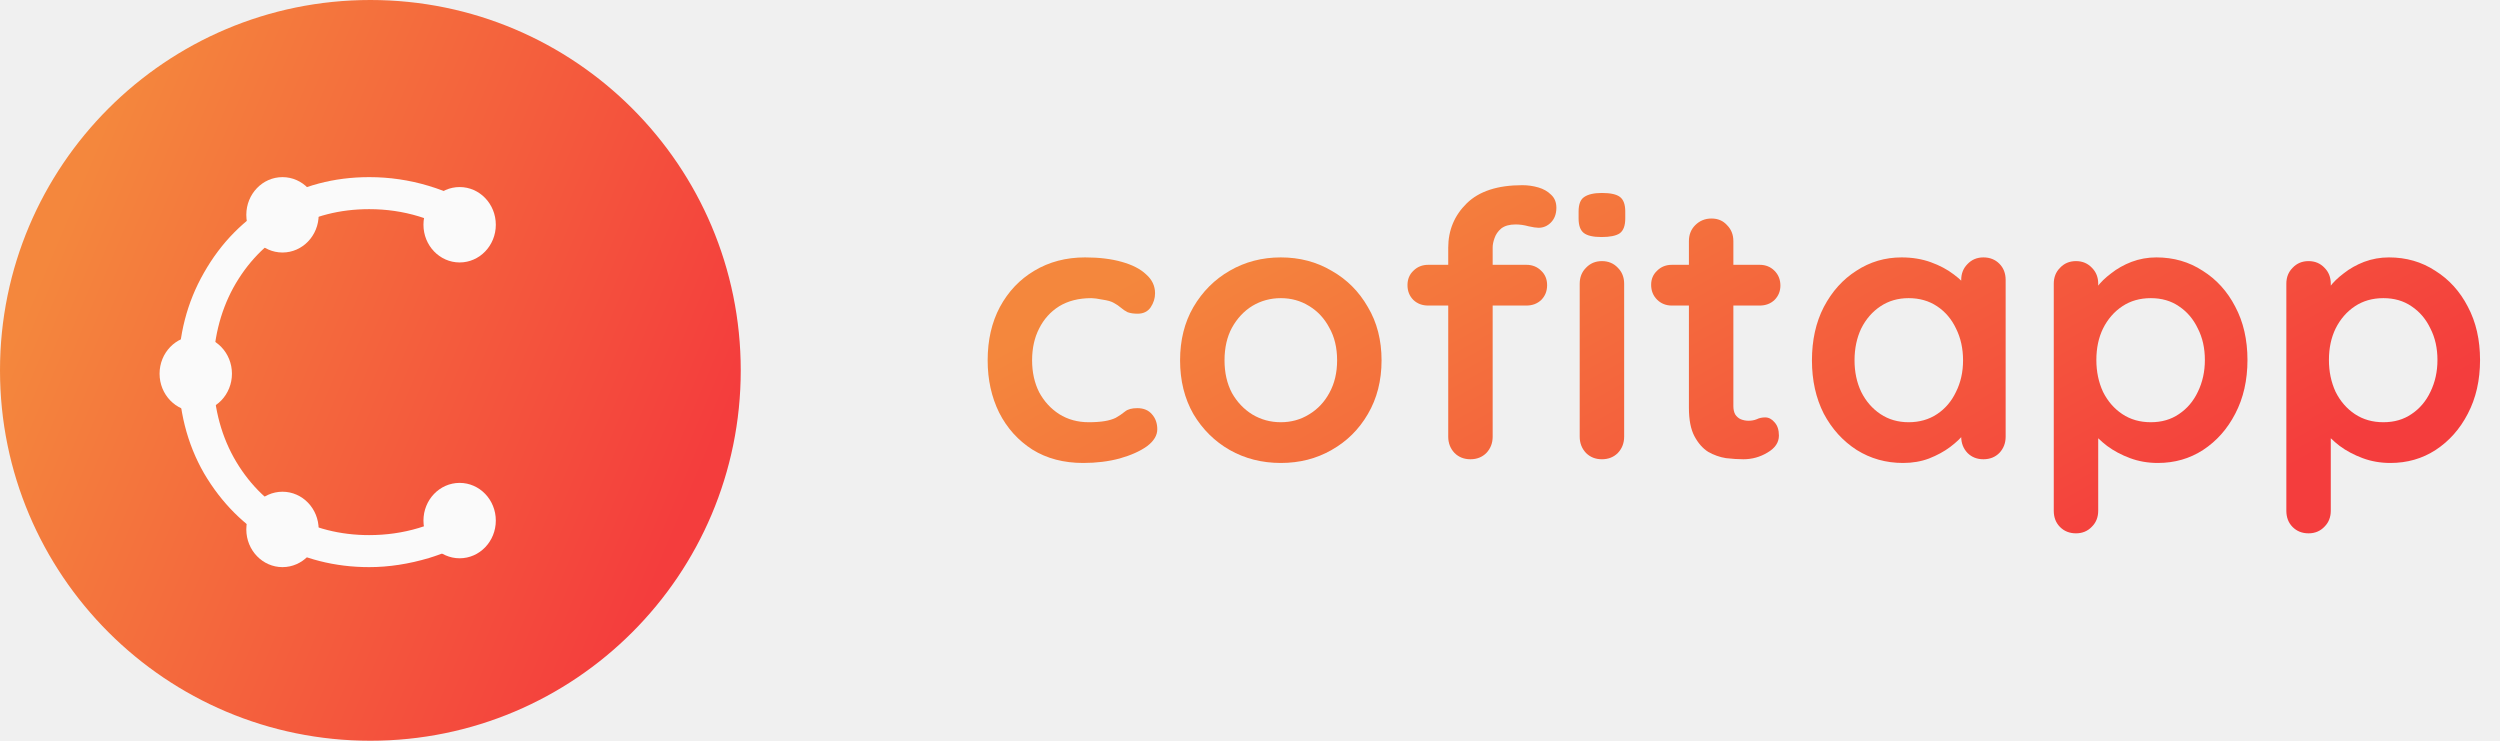
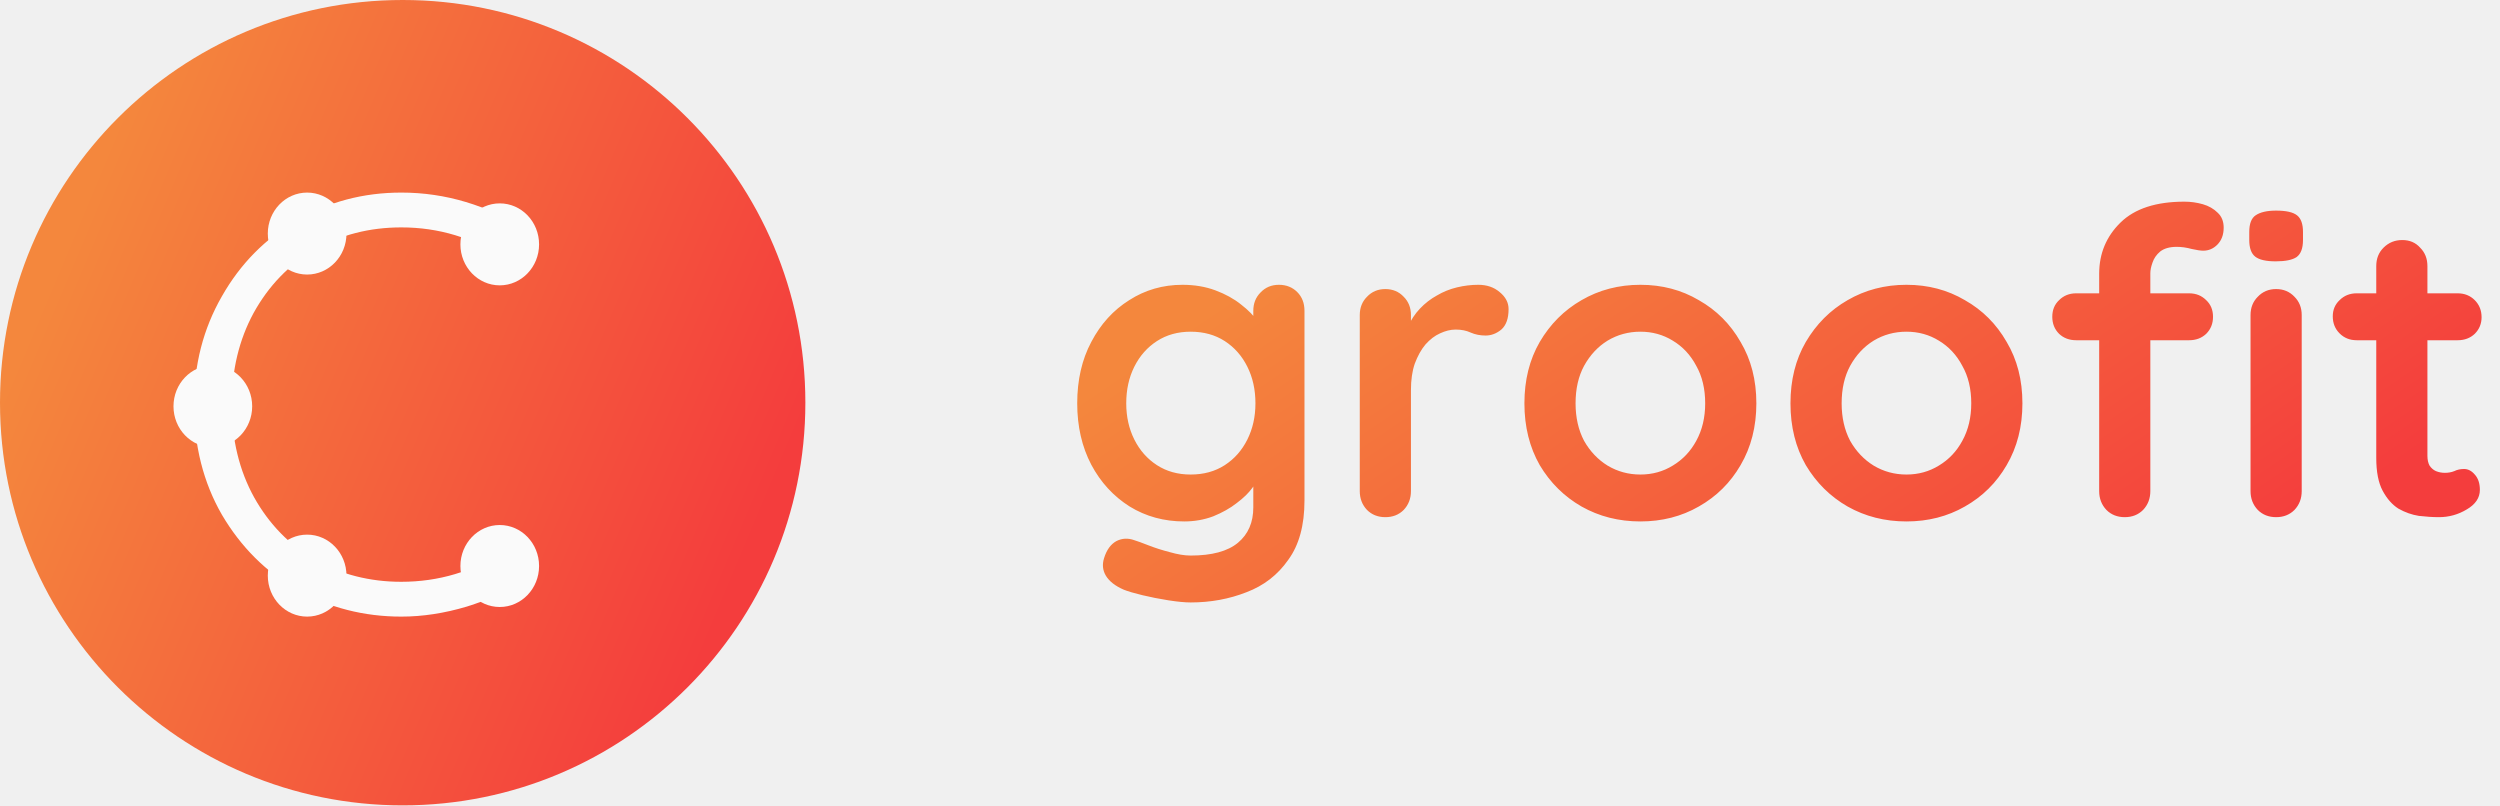
- <svg xmlns="http://www.w3.org/2000/svg" width="162" height="48" viewBox="0 0 162 48" fill="none">
-   <circle cx="24" cy="24" r="24" fill="url(#paint0_linear_8_1270)" />
-   <g clip-path="url(#clip0_8_1270)">
-     <path d="M31.176 13.623C31.528 13.834 31.707 14.126 31.707 14.504C31.707 14.715 31.626 14.947 31.458 15.207C31.247 15.466 30.976 15.596 30.646 15.596C30.456 15.596 30.272 15.537 30.082 15.418C28.204 14.175 26.151 13.553 23.921 13.553C22.02 13.553 20.293 13.996 18.744 14.888C17.217 15.78 16.01 17.034 15.116 18.65C14.25 20.244 13.811 22.06 13.811 24.098C13.811 26.184 14.255 28.032 15.149 29.648C16.042 31.243 17.25 32.48 18.777 33.372C20.325 34.237 22.042 34.675 23.915 34.675C26.146 34.675 28.187 34.064 30.039 32.848C30.229 32.729 30.429 32.669 30.64 32.669C30.971 32.669 31.241 32.81 31.453 33.091C31.615 33.28 31.701 33.502 31.701 33.761C31.701 34.134 31.539 34.415 31.209 34.604C30.294 35.215 29.167 35.729 27.83 36.15C26.493 36.55 25.188 36.75 23.921 36.75C21.69 36.75 19.627 36.22 17.726 35.166C15.847 34.091 14.347 32.588 13.221 30.67C12.117 28.751 11.564 26.557 11.564 24.098C11.564 21.73 12.117 19.59 13.221 17.666C14.326 15.72 15.815 14.212 17.694 13.131C19.573 12.029 21.646 11.478 23.926 11.478C25.242 11.478 26.52 11.667 27.765 12.04C29.027 12.418 30.164 12.948 31.176 13.623Z" fill="#FAFAFA" />
-     <path d="M29.785 17.007C31.08 17.007 32.129 15.913 32.129 14.564C32.129 13.214 31.08 12.121 29.785 12.121C28.49 12.121 27.44 13.214 27.44 14.564C27.44 15.913 28.49 17.007 29.785 17.007Z" fill="#FAFAFA" />
+ <svg xmlns="http://www.w3.org/2000/svg" width="149" height="48" viewBox="0 0 149 48" fill="none">
+   <circle cx="24" cy="24" r="24" fill="url(#paint0_linear_231_4827)" />
+   <g clip-path="url(#clip0_231_4827)">
+     <path d="M31.176 13.623C31.528 13.834 31.707 14.126 31.707 14.504C31.707 14.715 31.626 14.947 31.458 15.207C31.247 15.466 30.976 15.596 30.646 15.596C30.456 15.596 30.272 15.537 30.082 15.418C28.204 14.175 26.151 13.553 23.921 13.553C22.02 13.553 20.293 13.996 18.744 14.888C17.217 15.78 16.01 17.034 15.116 18.65C14.25 20.244 13.811 22.06 13.811 24.098C13.811 26.184 14.255 28.032 15.149 29.648C16.042 31.243 17.25 32.48 18.776 33.372C20.325 34.237 22.042 34.675 23.915 34.675C26.146 34.675 28.187 34.064 30.039 32.848C30.229 32.729 30.429 32.669 30.64 32.669C30.971 32.669 31.241 32.81 31.452 33.091C31.615 33.28 31.701 33.502 31.701 33.761C31.701 34.134 31.539 34.415 31.209 34.604C30.294 35.215 29.167 35.729 27.83 36.15C26.492 36.55 25.188 36.75 23.921 36.75C21.69 36.75 19.627 36.22 17.726 35.166C15.847 34.091 14.347 32.588 13.221 30.67C12.116 28.751 11.564 26.557 11.564 24.098C11.564 21.73 12.116 19.59 13.221 17.666C14.326 15.72 15.815 14.212 17.694 13.131C19.573 12.029 21.646 11.478 23.926 11.478C25.242 11.478 26.52 11.667 27.765 12.04C29.027 12.418 30.164 12.948 31.176 13.623Z" fill="#FAFAFA" />
+     <path d="M29.785 17.007C31.079 17.007 32.129 15.913 32.129 14.564C32.129 13.214 31.079 12.121 29.785 12.121C28.49 12.121 27.44 13.214 27.44 14.564C27.44 15.913 28.49 17.007 29.785 17.007Z" fill="#FAFAFA" />
    <path d="M12.685 26.659C13.98 26.659 15.03 25.566 15.03 24.216C15.03 22.867 13.98 21.774 12.685 21.774C11.39 21.774 10.34 22.867 10.34 24.216C10.34 25.566 11.39 26.659 12.685 26.659Z" fill="#FAFAFA" />
    <path d="M18.305 16.363C19.6 16.363 20.65 15.27 20.65 13.921C20.65 12.571 19.6 11.478 18.305 11.478C17.011 11.478 15.961 12.571 15.961 13.921C15.961 15.27 17.011 16.363 18.305 16.363Z" fill="#FAFAFA" />
    <path d="M18.305 36.75C19.6 36.75 20.65 35.656 20.65 34.307C20.65 32.958 19.6 31.864 18.305 31.864C17.011 31.864 15.961 32.958 15.961 34.307C15.961 35.656 17.011 36.75 18.305 36.75Z" fill="#FAFAFA" />
-     <path d="M29.785 36.177C31.08 36.177 32.129 35.083 32.129 33.734C32.129 32.385 31.08 31.291 29.785 31.291C28.49 31.291 27.44 32.385 27.44 33.734C27.44 35.083 28.49 36.177 29.785 36.177Z" fill="#FAFAFA" />
+     <path d="M29.785 36.177C31.079 36.177 32.129 35.083 32.129 33.734C32.129 32.385 31.079 31.291 29.785 31.291C28.49 31.291 27.44 32.385 27.44 33.734C27.44 35.083 28.49 36.177 29.785 36.177Z" fill="#FAFAFA" />
  </g>
-   <path d="M70.312 16.68C71.224 16.68 72.016 16.776 72.688 16.968C73.376 17.16 73.904 17.432 74.272 17.784C74.656 18.12 74.848 18.528 74.848 19.008C74.848 19.328 74.752 19.632 74.56 19.92C74.368 20.192 74.088 20.328 73.72 20.328C73.464 20.328 73.248 20.296 73.072 20.232C72.912 20.152 72.768 20.056 72.64 19.944C72.512 19.832 72.36 19.728 72.184 19.632C72.024 19.536 71.776 19.464 71.44 19.416C71.12 19.352 70.88 19.32 70.72 19.32C69.904 19.32 69.208 19.496 68.632 19.848C68.072 20.2 67.64 20.68 67.336 21.288C67.032 21.88 66.88 22.568 66.88 23.352C66.88 24.12 67.032 24.808 67.336 25.416C67.656 26.008 68.088 26.48 68.632 26.832C69.192 27.184 69.832 27.36 70.552 27.36C70.952 27.36 71.296 27.336 71.584 27.288C71.872 27.24 72.112 27.168 72.304 27.072C72.528 26.944 72.728 26.808 72.904 26.664C73.08 26.52 73.344 26.448 73.696 26.448C74.112 26.448 74.432 26.584 74.656 26.856C74.88 27.112 74.992 27.432 74.992 27.816C74.992 28.216 74.768 28.584 74.32 28.92C73.872 29.24 73.28 29.504 72.544 29.712C71.824 29.904 71.04 30 70.192 30C68.928 30 67.832 29.712 66.904 29.136C65.976 28.544 65.256 27.744 64.744 26.736C64.248 25.728 64 24.6 64 23.352C64 22.04 64.264 20.888 64.792 19.896C65.336 18.888 66.08 18.104 67.024 17.544C67.984 16.968 69.08 16.68 70.312 16.68Z" fill="url(#paint1_linear_8_1270)" />
-   <path d="M89.525 23.352C89.525 24.664 89.229 25.824 88.637 26.832C88.061 27.824 87.277 28.6 86.285 29.16C85.309 29.72 84.213 30 82.997 30C81.781 30 80.677 29.72 79.685 29.16C78.709 28.6 77.925 27.824 77.333 26.832C76.757 25.824 76.469 24.664 76.469 23.352C76.469 22.04 76.757 20.888 77.333 19.896C77.925 18.888 78.709 18.104 79.685 17.544C80.677 16.968 81.781 16.68 82.997 16.68C84.213 16.68 85.309 16.968 86.285 17.544C87.277 18.104 88.061 18.888 88.637 19.896C89.229 20.888 89.525 22.04 89.525 23.352ZM86.645 23.352C86.645 22.536 86.477 21.832 86.141 21.24C85.821 20.632 85.381 20.16 84.821 19.824C84.277 19.488 83.669 19.32 82.997 19.32C82.325 19.32 81.709 19.488 81.149 19.824C80.605 20.16 80.165 20.632 79.829 21.24C79.509 21.832 79.349 22.536 79.349 23.352C79.349 24.152 79.509 24.856 79.829 25.464C80.165 26.056 80.605 26.52 81.149 26.856C81.709 27.192 82.325 27.36 82.997 27.36C83.669 27.36 84.277 27.192 84.821 26.856C85.381 26.52 85.821 26.056 86.141 25.464C86.477 24.856 86.645 24.152 86.645 23.352Z" fill="url(#paint2_linear_8_1270)" />
-   <path d="M98.645 12C98.997 12 99.341 12.048 99.677 12.144C100.013 12.24 100.293 12.4 100.517 12.624C100.741 12.832 100.853 13.112 100.853 13.464C100.853 13.864 100.733 14.184 100.493 14.424C100.269 14.648 100.005 14.76 99.701 14.76C99.557 14.76 99.341 14.728 99.053 14.664C98.765 14.584 98.485 14.544 98.213 14.544C97.813 14.544 97.501 14.632 97.277 14.808C97.069 14.984 96.925 15.192 96.845 15.432C96.765 15.656 96.725 15.856 96.725 16.032V28.296C96.725 28.712 96.589 29.064 96.317 29.352C96.045 29.624 95.701 29.76 95.285 29.76C94.869 29.76 94.525 29.624 94.253 29.352C93.981 29.064 93.845 28.712 93.845 28.296V16.056C93.845 14.92 94.245 13.96 95.045 13.176C95.845 12.392 97.045 12 98.645 12ZM98.909 17.16C99.293 17.16 99.613 17.288 99.869 17.544C100.125 17.784 100.253 18.096 100.253 18.48C100.253 18.864 100.125 19.184 99.869 19.44C99.613 19.68 99.293 19.8 98.909 19.8H92.549C92.165 19.8 91.845 19.68 91.589 19.44C91.333 19.184 91.205 18.864 91.205 18.48C91.205 18.096 91.333 17.784 91.589 17.544C91.845 17.288 92.165 17.16 92.549 17.16H98.909ZM105.245 28.296C105.245 28.712 105.109 29.064 104.837 29.352C104.565 29.624 104.221 29.76 103.805 29.76C103.389 29.76 103.045 29.624 102.773 29.352C102.501 29.064 102.365 28.712 102.365 28.296V18.384C102.365 17.968 102.501 17.624 102.773 17.352C103.045 17.064 103.389 16.92 103.805 16.92C104.221 16.92 104.565 17.064 104.837 17.352C105.109 17.624 105.245 17.968 105.245 18.384V28.296ZM103.781 15.36C103.237 15.36 102.853 15.272 102.629 15.096C102.405 14.92 102.293 14.608 102.293 14.16V13.704C102.293 13.24 102.413 12.928 102.653 12.768C102.909 12.592 103.293 12.504 103.805 12.504C104.365 12.504 104.757 12.592 104.981 12.768C105.205 12.944 105.317 13.256 105.317 13.704V14.16C105.317 14.624 105.197 14.944 104.957 15.12C104.717 15.28 104.325 15.36 103.781 15.36Z" fill="url(#paint3_linear_8_1270)" />
-   <path d="M108.338 17.16H114.026C114.41 17.16 114.73 17.288 114.986 17.544C115.242 17.8 115.37 18.12 115.37 18.504C115.37 18.872 115.242 19.184 114.986 19.44C114.73 19.68 114.41 19.8 114.026 19.8H108.338C107.954 19.8 107.634 19.672 107.378 19.416C107.122 19.16 106.994 18.84 106.994 18.456C106.994 18.088 107.122 17.784 107.378 17.544C107.634 17.288 107.954 17.16 108.338 17.16ZM110.906 14.16C111.322 14.16 111.658 14.304 111.914 14.592C112.186 14.864 112.322 15.208 112.322 15.624V26.304C112.322 26.528 112.362 26.712 112.442 26.856C112.538 27 112.658 27.104 112.802 27.168C112.962 27.232 113.13 27.264 113.306 27.264C113.498 27.264 113.674 27.232 113.834 27.168C113.994 27.088 114.178 27.048 114.386 27.048C114.61 27.048 114.81 27.152 114.986 27.36C115.178 27.568 115.274 27.856 115.274 28.224C115.274 28.672 115.026 29.04 114.53 29.328C114.05 29.616 113.53 29.76 112.97 29.76C112.634 29.76 112.258 29.736 111.842 29.688C111.442 29.624 111.058 29.488 110.69 29.28C110.338 29.056 110.042 28.72 109.802 28.272C109.562 27.824 109.442 27.208 109.442 26.424V15.624C109.442 15.208 109.578 14.864 109.85 14.592C110.138 14.304 110.49 14.16 110.906 14.16Z" fill="url(#paint4_linear_8_1270)" />
-   <path d="M128.526 16.68C128.942 16.68 129.286 16.816 129.558 17.088C129.83 17.36 129.966 17.712 129.966 18.144V28.296C129.966 28.712 129.83 29.064 129.558 29.352C129.286 29.624 128.942 29.76 128.526 29.76C128.11 29.76 127.766 29.624 127.494 29.352C127.222 29.064 127.086 28.712 127.086 28.296V27.12L127.614 27.336C127.614 27.544 127.502 27.8 127.278 28.104C127.054 28.392 126.75 28.68 126.366 28.968C125.982 29.256 125.526 29.504 124.998 29.712C124.486 29.904 123.926 30 123.318 30C122.214 30 121.214 29.72 120.318 29.16C119.422 28.584 118.71 27.8 118.182 26.808C117.67 25.8 117.414 24.648 117.414 23.352C117.414 22.04 117.67 20.888 118.182 19.896C118.71 18.888 119.414 18.104 120.294 17.544C121.174 16.968 122.15 16.68 123.222 16.68C123.91 16.68 124.542 16.784 125.118 16.992C125.694 17.2 126.19 17.464 126.606 17.784C127.038 18.104 127.366 18.432 127.59 18.768C127.83 19.088 127.95 19.36 127.95 19.584L127.086 19.896V18.144C127.086 17.728 127.222 17.384 127.494 17.112C127.766 16.824 128.11 16.68 128.526 16.68ZM123.678 27.36C124.382 27.36 124.998 27.184 125.526 26.832C126.054 26.48 126.462 26 126.75 25.392C127.054 24.784 127.206 24.104 127.206 23.352C127.206 22.584 127.054 21.896 126.75 21.288C126.462 20.68 126.054 20.2 125.526 19.848C124.998 19.496 124.382 19.32 123.678 19.32C122.99 19.32 122.382 19.496 121.854 19.848C121.326 20.2 120.91 20.68 120.606 21.288C120.318 21.896 120.174 22.584 120.174 23.352C120.174 24.104 120.318 24.784 120.606 25.392C120.91 26 121.326 26.48 121.854 26.832C122.382 27.184 122.99 27.36 123.678 27.36Z" fill="url(#paint5_linear_8_1270)" />
-   <path d="M139.732 16.68C140.852 16.68 141.852 16.968 142.732 17.544C143.628 18.104 144.332 18.88 144.844 19.872C145.372 20.864 145.636 22.016 145.636 23.328C145.636 24.64 145.372 25.8 144.844 26.808C144.332 27.8 143.636 28.584 142.756 29.16C141.892 29.72 140.916 30 139.828 30C139.188 30 138.588 29.896 138.028 29.688C137.468 29.48 136.972 29.216 136.54 28.896C136.124 28.576 135.796 28.256 135.556 27.936C135.332 27.6 135.22 27.32 135.22 27.096L135.964 26.784V33.096C135.964 33.512 135.828 33.856 135.556 34.128C135.284 34.416 134.94 34.56 134.524 34.56C134.108 34.56 133.764 34.424 133.492 34.152C133.22 33.88 133.084 33.528 133.084 33.096V18.384C133.084 17.968 133.22 17.624 133.492 17.352C133.764 17.064 134.108 16.92 134.524 16.92C134.94 16.92 135.284 17.064 135.556 17.352C135.828 17.624 135.964 17.968 135.964 18.384V19.56L135.556 19.344C135.556 19.136 135.668 18.888 135.892 18.6C136.116 18.296 136.42 18 136.804 17.712C137.188 17.408 137.628 17.16 138.124 16.968C138.636 16.776 139.172 16.68 139.732 16.68ZM139.372 19.32C138.668 19.32 138.052 19.496 137.524 19.848C136.996 20.2 136.58 20.68 136.276 21.288C135.988 21.88 135.844 22.56 135.844 23.328C135.844 24.08 135.988 24.768 136.276 25.392C136.58 26 136.996 26.48 137.524 26.832C138.052 27.184 138.668 27.36 139.372 27.36C140.076 27.36 140.684 27.184 141.196 26.832C141.724 26.48 142.132 26 142.42 25.392C142.724 24.768 142.876 24.08 142.876 23.328C142.876 22.56 142.724 21.88 142.42 21.288C142.132 20.68 141.724 20.2 141.196 19.848C140.684 19.496 140.076 19.32 139.372 19.32Z" fill="url(#paint6_linear_8_1270)" />
-   <path d="M154.803 16.68C155.923 16.68 156.923 16.968 157.803 17.544C158.699 18.104 159.403 18.88 159.915 19.872C160.443 20.864 160.707 22.016 160.707 23.328C160.707 24.64 160.443 25.8 159.915 26.808C159.403 27.8 158.707 28.584 157.827 29.16C156.963 29.72 155.987 30 154.899 30C154.259 30 153.659 29.896 153.099 29.688C152.539 29.48 152.043 29.216 151.611 28.896C151.195 28.576 150.867 28.256 150.627 27.936C150.403 27.6 150.291 27.32 150.291 27.096L151.035 26.784V33.096C151.035 33.512 150.899 33.856 150.627 34.128C150.355 34.416 150.011 34.56 149.595 34.56C149.179 34.56 148.835 34.424 148.563 34.152C148.291 33.88 148.155 33.528 148.155 33.096V18.384C148.155 17.968 148.291 17.624 148.563 17.352C148.835 17.064 149.179 16.92 149.595 16.92C150.011 16.92 150.355 17.064 150.627 17.352C150.899 17.624 151.035 17.968 151.035 18.384V19.56L150.627 19.344C150.627 19.136 150.739 18.888 150.963 18.6C151.187 18.296 151.491 18 151.875 17.712C152.259 17.408 152.699 17.16 153.195 16.968C153.707 16.776 154.243 16.68 154.803 16.68ZM154.443 19.32C153.739 19.32 153.123 19.496 152.595 19.848C152.067 20.2 151.651 20.68 151.347 21.288C151.059 21.88 150.915 22.56 150.915 23.328C150.915 24.08 151.059 24.768 151.347 25.392C151.651 26 152.067 26.48 152.595 26.832C153.123 27.184 153.739 27.36 154.443 27.36C155.147 27.36 155.755 27.184 156.267 26.832C156.795 26.48 157.203 26 157.491 25.392C157.795 24.768 157.947 24.08 157.947 23.328C157.947 22.56 157.795 21.88 157.491 21.288C157.203 20.68 156.795 20.2 156.267 19.848C155.755 19.496 155.147 19.32 154.443 19.32Z" fill="url(#paint7_linear_8_1270)" />
+   <path d="M70.479 16.974C71.19 16.974 71.843 17.084 72.436 17.304C73.028 17.525 73.537 17.804 73.96 18.143C74.401 18.482 74.74 18.829 74.977 19.185C75.231 19.524 75.358 19.812 75.358 20.049L74.697 20.379V18.524C74.697 18.084 74.841 17.72 75.129 17.431C75.417 17.127 75.781 16.974 76.222 16.974C76.662 16.974 77.027 17.118 77.315 17.406C77.603 17.694 77.747 18.067 77.747 18.524V29.832C77.747 31.306 77.425 32.484 76.781 33.365C76.154 34.263 75.324 34.906 74.291 35.296C73.257 35.703 72.147 35.906 70.962 35.906C70.623 35.906 70.182 35.864 69.64 35.779C69.098 35.694 68.581 35.592 68.09 35.474C67.599 35.355 67.226 35.245 66.972 35.144C66.464 34.923 66.108 34.644 65.905 34.305C65.718 33.983 65.684 33.636 65.803 33.263C65.956 32.772 66.201 32.433 66.54 32.247C66.879 32.077 67.235 32.06 67.607 32.196C67.777 32.247 68.056 32.348 68.446 32.501C68.835 32.653 69.259 32.789 69.716 32.907C70.191 33.043 70.606 33.111 70.962 33.111C72.232 33.111 73.172 32.856 73.782 32.348C74.392 31.84 74.697 31.137 74.697 30.239V28.028L75.002 28.257C75.002 28.477 74.883 28.748 74.646 29.07C74.426 29.375 74.113 29.68 73.706 29.985C73.317 30.29 72.851 30.552 72.308 30.773C71.766 30.976 71.19 31.078 70.581 31.078C69.378 31.078 68.293 30.781 67.328 30.188C66.362 29.578 65.6 28.748 65.041 27.698C64.482 26.631 64.202 25.411 64.202 24.039C64.202 22.649 64.482 21.43 65.041 20.379C65.6 19.312 66.354 18.482 67.302 17.889C68.251 17.279 69.31 16.974 70.479 16.974ZM70.962 19.769C70.199 19.769 69.53 19.956 68.954 20.328C68.378 20.701 67.929 21.209 67.607 21.853C67.285 22.497 67.124 23.225 67.124 24.039C67.124 24.835 67.285 25.555 67.607 26.199C67.929 26.842 68.378 27.351 68.954 27.723C69.53 28.096 70.199 28.282 70.962 28.282C71.741 28.282 72.419 28.096 72.995 27.723C73.571 27.351 74.019 26.842 74.341 26.199C74.663 25.555 74.824 24.835 74.824 24.039C74.824 23.225 74.663 22.497 74.341 21.853C74.019 21.209 73.571 20.701 72.995 20.328C72.419 19.956 71.741 19.769 70.962 19.769ZM82.567 30.823C82.127 30.823 81.762 30.68 81.474 30.392C81.186 30.087 81.042 29.714 81.042 29.273V18.778C81.042 18.338 81.186 17.974 81.474 17.686C81.762 17.381 82.127 17.228 82.567 17.228C83.008 17.228 83.372 17.381 83.66 17.686C83.948 17.974 84.092 18.338 84.092 18.778V21.167L83.914 19.464C84.1 19.058 84.337 18.702 84.625 18.397C84.93 18.075 85.269 17.813 85.642 17.609C86.015 17.389 86.413 17.228 86.836 17.127C87.26 17.025 87.683 16.974 88.107 16.974C88.615 16.974 89.039 17.118 89.377 17.406C89.733 17.694 89.911 18.033 89.911 18.423C89.911 18.982 89.767 19.388 89.479 19.642C89.191 19.88 88.878 19.998 88.539 19.998C88.217 19.998 87.921 19.939 87.649 19.82C87.395 19.702 87.099 19.642 86.76 19.642C86.455 19.642 86.142 19.719 85.82 19.871C85.515 20.007 85.227 20.227 84.956 20.532C84.702 20.837 84.49 21.218 84.32 21.675C84.168 22.116 84.092 22.641 84.092 23.251V29.273C84.092 29.714 83.948 30.087 83.66 30.392C83.372 30.68 83.008 30.823 82.567 30.823ZM104.679 24.039C104.679 25.428 104.365 26.656 103.738 27.723C103.129 28.774 102.298 29.595 101.248 30.188C100.215 30.781 99.054 31.078 97.767 31.078C96.479 31.078 95.31 30.781 94.26 30.188C93.227 29.595 92.396 28.774 91.769 27.723C91.16 26.656 90.855 25.428 90.855 24.039C90.855 22.649 91.16 21.43 91.769 20.379C92.396 19.312 93.227 18.482 94.26 17.889C95.31 17.279 96.479 16.974 97.767 16.974C99.054 16.974 100.215 17.279 101.248 17.889C102.298 18.482 103.129 19.312 103.738 20.379C104.365 21.43 104.679 22.649 104.679 24.039ZM101.629 24.039C101.629 23.175 101.451 22.429 101.096 21.802C100.757 21.159 100.291 20.659 99.698 20.303C99.122 19.947 98.478 19.769 97.767 19.769C97.055 19.769 96.403 19.947 95.81 20.303C95.234 20.659 94.768 21.159 94.412 21.802C94.073 22.429 93.904 23.175 93.904 24.039C93.904 24.886 94.073 25.631 94.412 26.275C94.768 26.902 95.234 27.393 95.81 27.749C96.403 28.104 97.055 28.282 97.767 28.282C98.478 28.282 99.122 28.104 99.698 27.749C100.291 27.393 100.757 26.902 101.096 26.275C101.451 25.631 101.629 24.886 101.629 24.039ZM120.536 24.039C120.536 25.428 120.223 26.656 119.596 27.723C118.986 28.774 118.156 29.595 117.106 30.188C116.072 30.781 114.912 31.078 113.624 31.078C112.337 31.078 111.168 30.781 110.117 30.188C109.084 29.595 108.254 28.774 107.627 27.723C107.017 26.656 106.712 25.428 106.712 24.039C106.712 22.649 107.017 21.43 107.627 20.379C108.254 19.312 109.084 18.482 110.117 17.889C111.168 17.279 112.337 16.974 113.624 16.974C114.912 16.974 116.072 17.279 117.106 17.889C118.156 18.482 118.986 19.312 119.596 20.379C120.223 21.43 120.536 22.649 120.536 24.039ZM117.487 24.039C117.487 23.175 117.309 22.429 116.953 21.802C116.615 21.159 116.149 20.659 115.556 20.303C114.98 19.947 114.336 19.769 113.624 19.769C112.913 19.769 112.261 19.947 111.668 20.303C111.092 20.659 110.626 21.159 110.27 21.802C109.931 22.429 109.762 23.175 109.762 24.039C109.762 24.886 109.931 25.631 110.27 26.275C110.626 26.902 111.092 27.393 111.668 27.749C112.261 28.104 112.913 28.282 113.624 28.282C114.336 28.282 114.98 28.104 115.556 27.749C116.149 27.393 116.615 26.902 116.953 26.275C117.309 25.631 117.487 24.886 117.487 24.039ZM130.193 12.019C130.566 12.019 130.93 12.07 131.286 12.171C131.642 12.273 131.938 12.442 132.176 12.68C132.413 12.9 132.531 13.196 132.531 13.569C132.531 13.992 132.404 14.331 132.15 14.585C131.913 14.823 131.633 14.941 131.312 14.941C131.159 14.941 130.93 14.907 130.625 14.839C130.32 14.755 130.024 14.712 129.736 14.712C129.312 14.712 128.982 14.806 128.745 14.992C128.525 15.178 128.372 15.399 128.288 15.653C128.203 15.89 128.16 16.102 128.16 16.288V29.273C128.16 29.714 128.016 30.087 127.728 30.392C127.44 30.68 127.076 30.823 126.636 30.823C126.195 30.823 125.831 30.68 125.543 30.392C125.255 30.087 125.111 29.714 125.111 29.273V16.313C125.111 15.111 125.535 14.094 126.382 13.264C127.229 12.434 128.499 12.019 130.193 12.019ZM130.473 17.482C130.88 17.482 131.218 17.618 131.489 17.889C131.76 18.143 131.896 18.473 131.896 18.88C131.896 19.287 131.76 19.625 131.489 19.896C131.218 20.151 130.88 20.278 130.473 20.278H123.739C123.332 20.278 122.993 20.151 122.722 19.896C122.451 19.625 122.316 19.287 122.316 18.88C122.316 18.473 122.451 18.143 122.722 17.889C122.993 17.618 123.332 17.482 123.739 17.482H130.473ZM137.182 29.273C137.182 29.714 137.038 30.087 136.75 30.392C136.462 30.68 136.097 30.823 135.657 30.823C135.216 30.823 134.852 30.68 134.564 30.392C134.276 30.087 134.132 29.714 134.132 29.273V18.778C134.132 18.338 134.276 17.974 134.564 17.686C134.852 17.381 135.216 17.228 135.657 17.228C136.097 17.228 136.462 17.381 136.75 17.686C137.038 17.974 137.182 18.338 137.182 18.778V29.273ZM135.632 15.576C135.056 15.576 134.649 15.483 134.412 15.297C134.175 15.111 134.056 14.78 134.056 14.306V13.823C134.056 13.332 134.183 13.001 134.437 12.832C134.708 12.646 135.115 12.552 135.657 12.552C136.25 12.552 136.665 12.646 136.902 12.832C137.139 13.018 137.258 13.349 137.258 13.823V14.306C137.258 14.797 137.131 15.136 136.877 15.322C136.623 15.492 136.208 15.576 135.632 15.576ZM140.456 17.482H146.479C146.885 17.482 147.224 17.618 147.495 17.889C147.766 18.16 147.902 18.499 147.902 18.905C147.902 19.295 147.766 19.625 147.495 19.896C147.224 20.151 146.885 20.278 146.479 20.278H140.456C140.049 20.278 139.711 20.142 139.44 19.871C139.168 19.6 139.033 19.261 139.033 18.855C139.033 18.465 139.168 18.143 139.44 17.889C139.711 17.618 140.049 17.482 140.456 17.482ZM143.175 14.306C143.616 14.306 143.971 14.458 144.242 14.763C144.53 15.051 144.674 15.415 144.674 15.856V27.164C144.674 27.401 144.717 27.596 144.801 27.749C144.903 27.901 145.03 28.011 145.183 28.079C145.352 28.147 145.53 28.181 145.716 28.181C145.92 28.181 146.106 28.147 146.275 28.079C146.445 27.994 146.64 27.952 146.86 27.952C147.097 27.952 147.309 28.062 147.495 28.282C147.698 28.503 147.8 28.808 147.8 29.197C147.8 29.672 147.537 30.061 147.012 30.366C146.504 30.671 145.953 30.823 145.36 30.823C145.005 30.823 144.607 30.798 144.166 30.747C143.743 30.68 143.336 30.535 142.946 30.315C142.574 30.078 142.26 29.722 142.006 29.248C141.752 28.774 141.625 28.121 141.625 27.291V15.856C141.625 15.415 141.769 15.051 142.057 14.763C142.362 14.458 142.735 14.306 143.175 14.306Z" fill="url(#paint1_linear_231_4827)" />
  <defs>
-     <linearGradient id="paint0_linear_8_1270" x1="10.057" y1="-5.22706e-06" x2="51.101" y2="17.268" gradientUnits="userSpaceOnUse">
+     <linearGradient id="paint0_linear_231_4827" x1="10.057" y1="-5.22706e-06" x2="51.101" y2="17.268" gradientUnits="userSpaceOnUse">
      <stop stop-color="#F4873D" />
      <stop offset="1" stop-color="#F43D3D" />
      <stop offset="1" stop-color="#F43D3D" />
    </linearGradient>
-     <linearGradient id="paint1_linear_8_1270" x1="84.262" y1="12" x2="107.149" y2="53.277" gradientUnits="userSpaceOnUse">
+     <linearGradient id="paint1_linear_231_4827" x1="81.739" y1="12.019" x2="108.285" y2="51.153" gradientUnits="userSpaceOnUse">
      <stop stop-color="#F4873D" />
      <stop offset="1" stop-color="#F43D3D" />
      <stop offset="1" stop-color="#F43D3D" />
    </linearGradient>
-     <linearGradient id="paint2_linear_8_1270" x1="84.262" y1="12" x2="107.149" y2="53.277" gradientUnits="userSpaceOnUse">
-       <stop stop-color="#F4873D" />
-       <stop offset="1" stop-color="#F43D3D" />
-       <stop offset="1" stop-color="#F43D3D" />
-     </linearGradient>
-     <linearGradient id="paint3_linear_8_1270" x1="84.262" y1="12" x2="107.149" y2="53.277" gradientUnits="userSpaceOnUse">
-       <stop stop-color="#F4873D" />
-       <stop offset="1" stop-color="#F43D3D" />
-       <stop offset="1" stop-color="#F43D3D" />
-     </linearGradient>
-     <linearGradient id="paint4_linear_8_1270" x1="84.262" y1="12" x2="107.149" y2="53.277" gradientUnits="userSpaceOnUse">
-       <stop stop-color="#F4873D" />
-       <stop offset="1" stop-color="#F43D3D" />
-       <stop offset="1" stop-color="#F43D3D" />
-     </linearGradient>
-     <linearGradient id="paint5_linear_8_1270" x1="84.262" y1="12" x2="107.149" y2="53.277" gradientUnits="userSpaceOnUse">
-       <stop stop-color="#F4873D" />
-       <stop offset="1" stop-color="#F43D3D" />
-       <stop offset="1" stop-color="#F43D3D" />
-     </linearGradient>
-     <linearGradient id="paint6_linear_8_1270" x1="84.262" y1="12" x2="107.149" y2="53.277" gradientUnits="userSpaceOnUse">
-       <stop stop-color="#F4873D" />
-       <stop offset="1" stop-color="#F43D3D" />
-       <stop offset="1" stop-color="#F43D3D" />
-     </linearGradient>
-     <linearGradient id="paint7_linear_8_1270" x1="84.262" y1="12" x2="107.149" y2="53.277" gradientUnits="userSpaceOnUse">
-       <stop stop-color="#F4873D" />
-       <stop offset="1" stop-color="#F43D3D" />
-       <stop offset="1" stop-color="#F43D3D" />
-     </linearGradient>
-     <clipPath id="clip0_8_1270">
+     <clipPath id="clip0_231_4827">
      <rect width="22.255" height="26.159" fill="white" transform="translate(10.1454 11.0182)" />
    </clipPath>
  </defs>
</svg>
